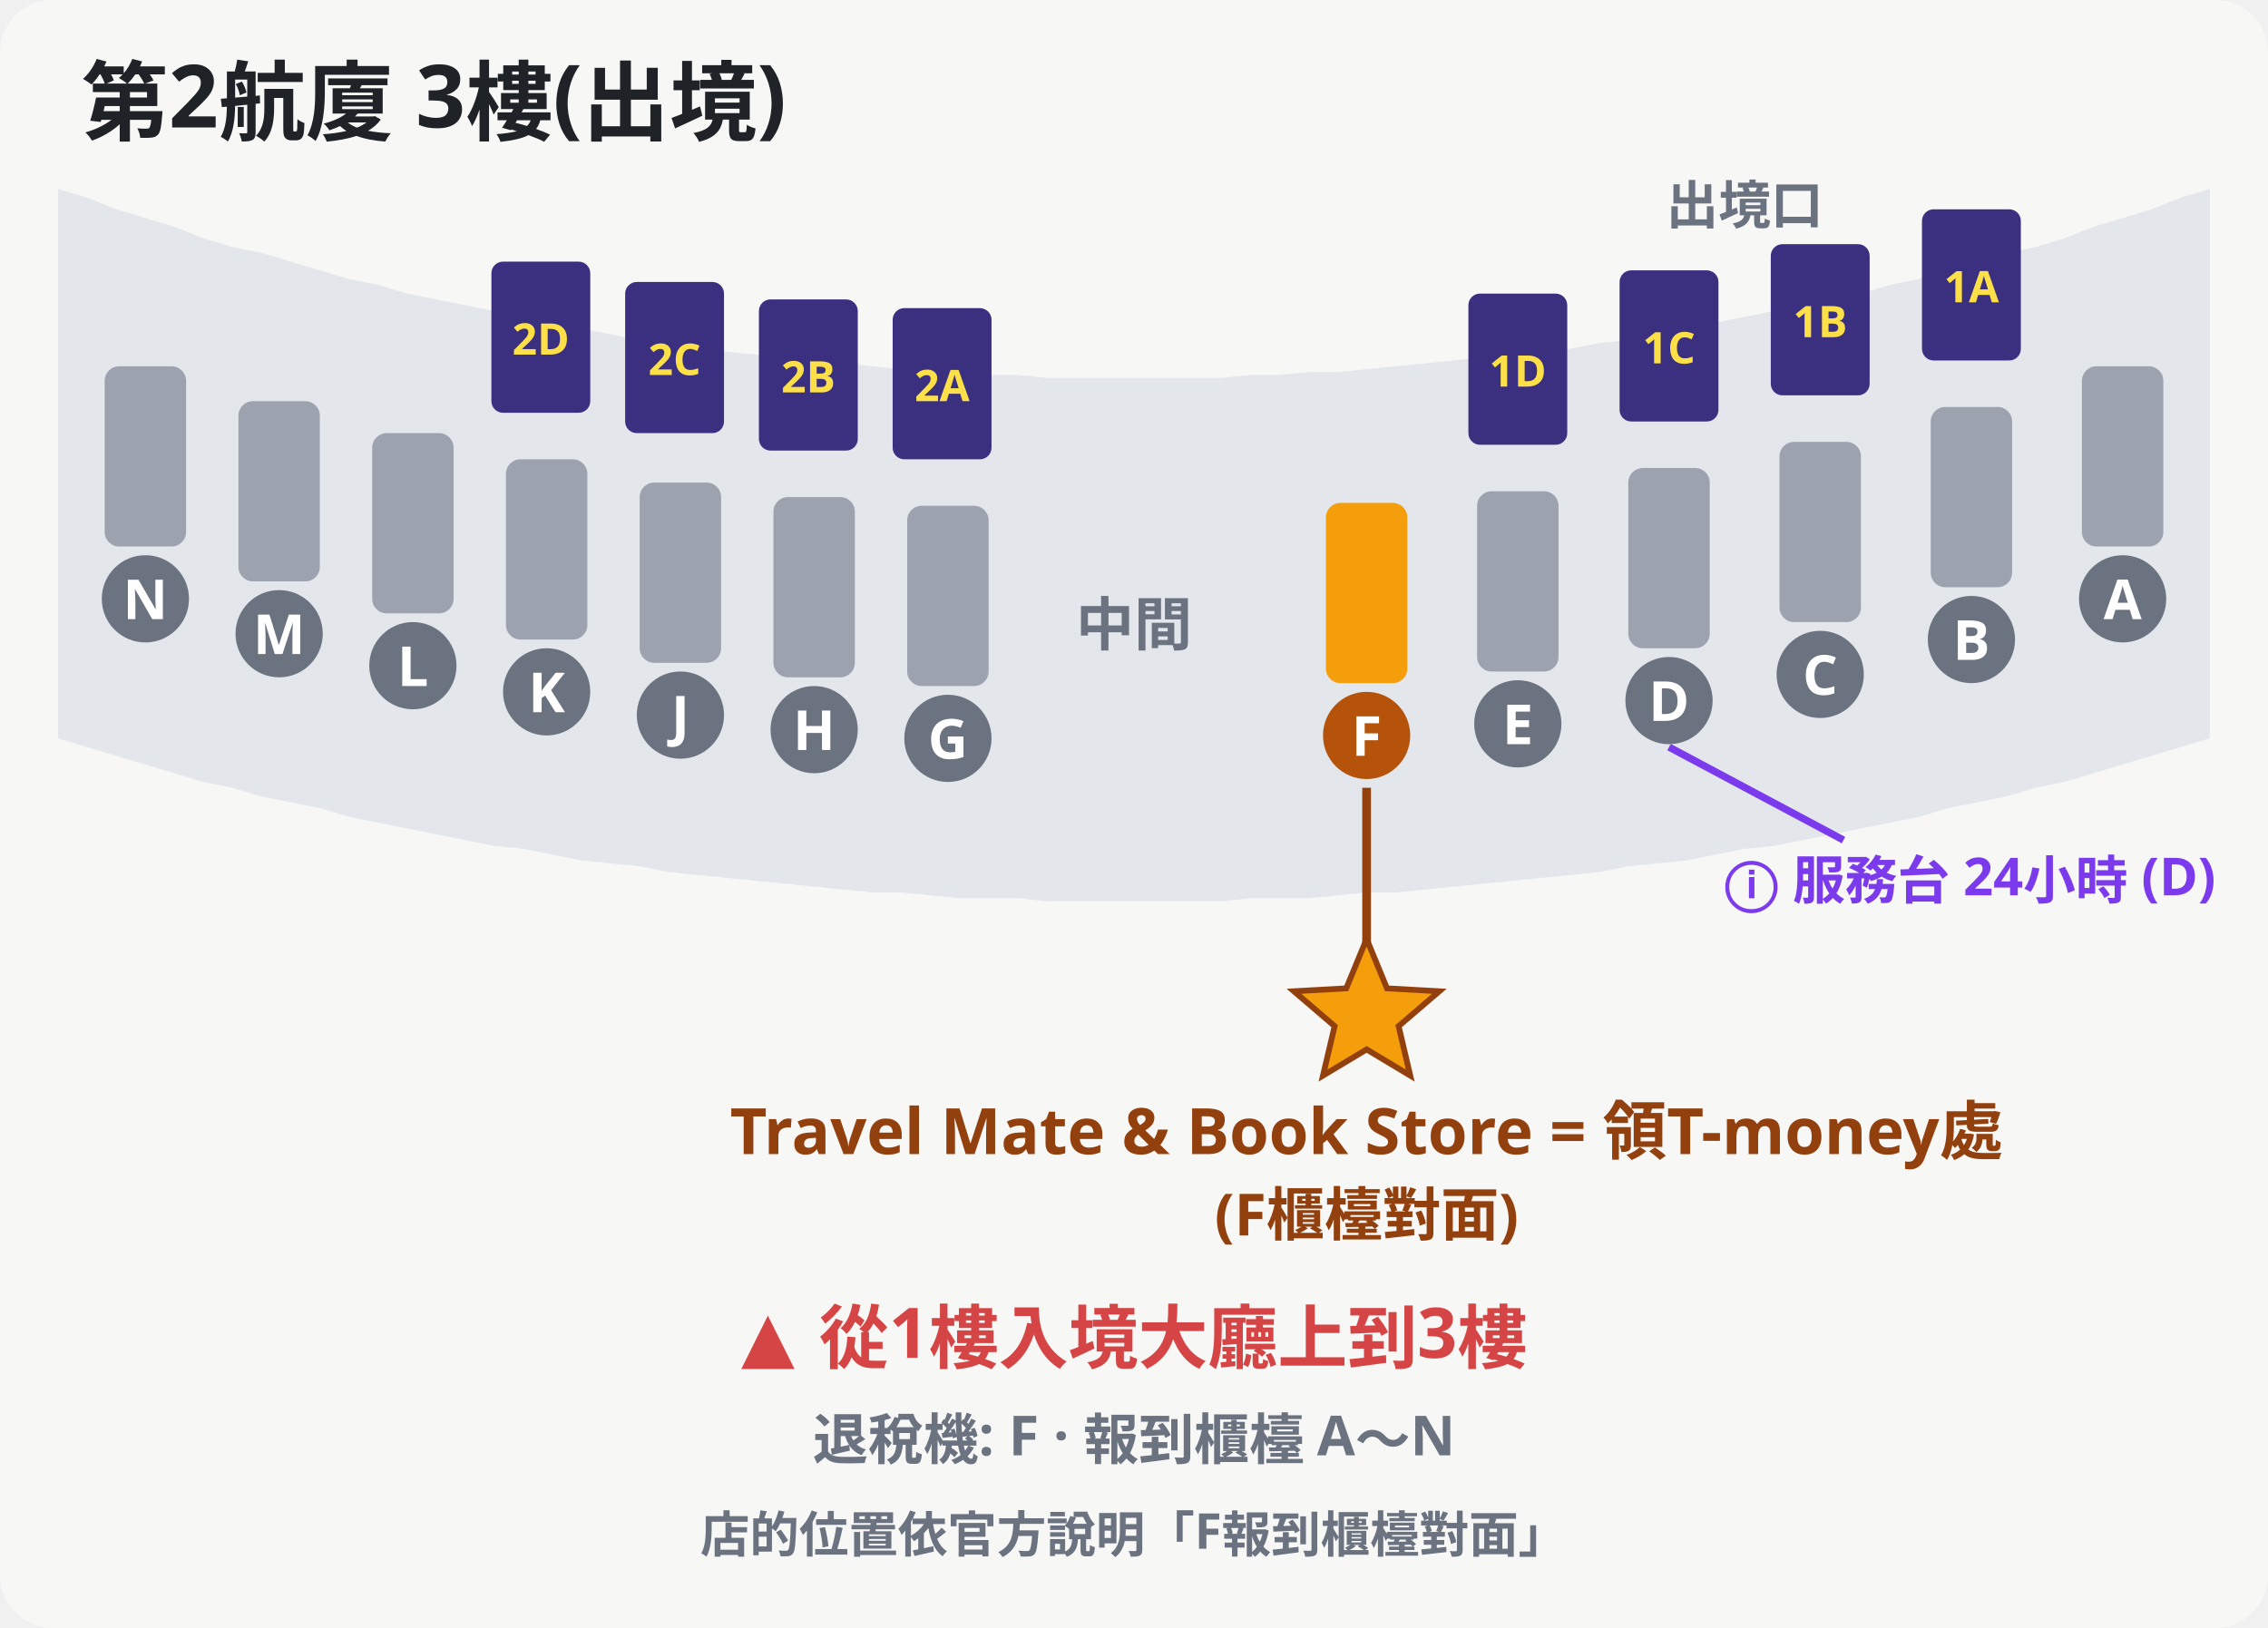
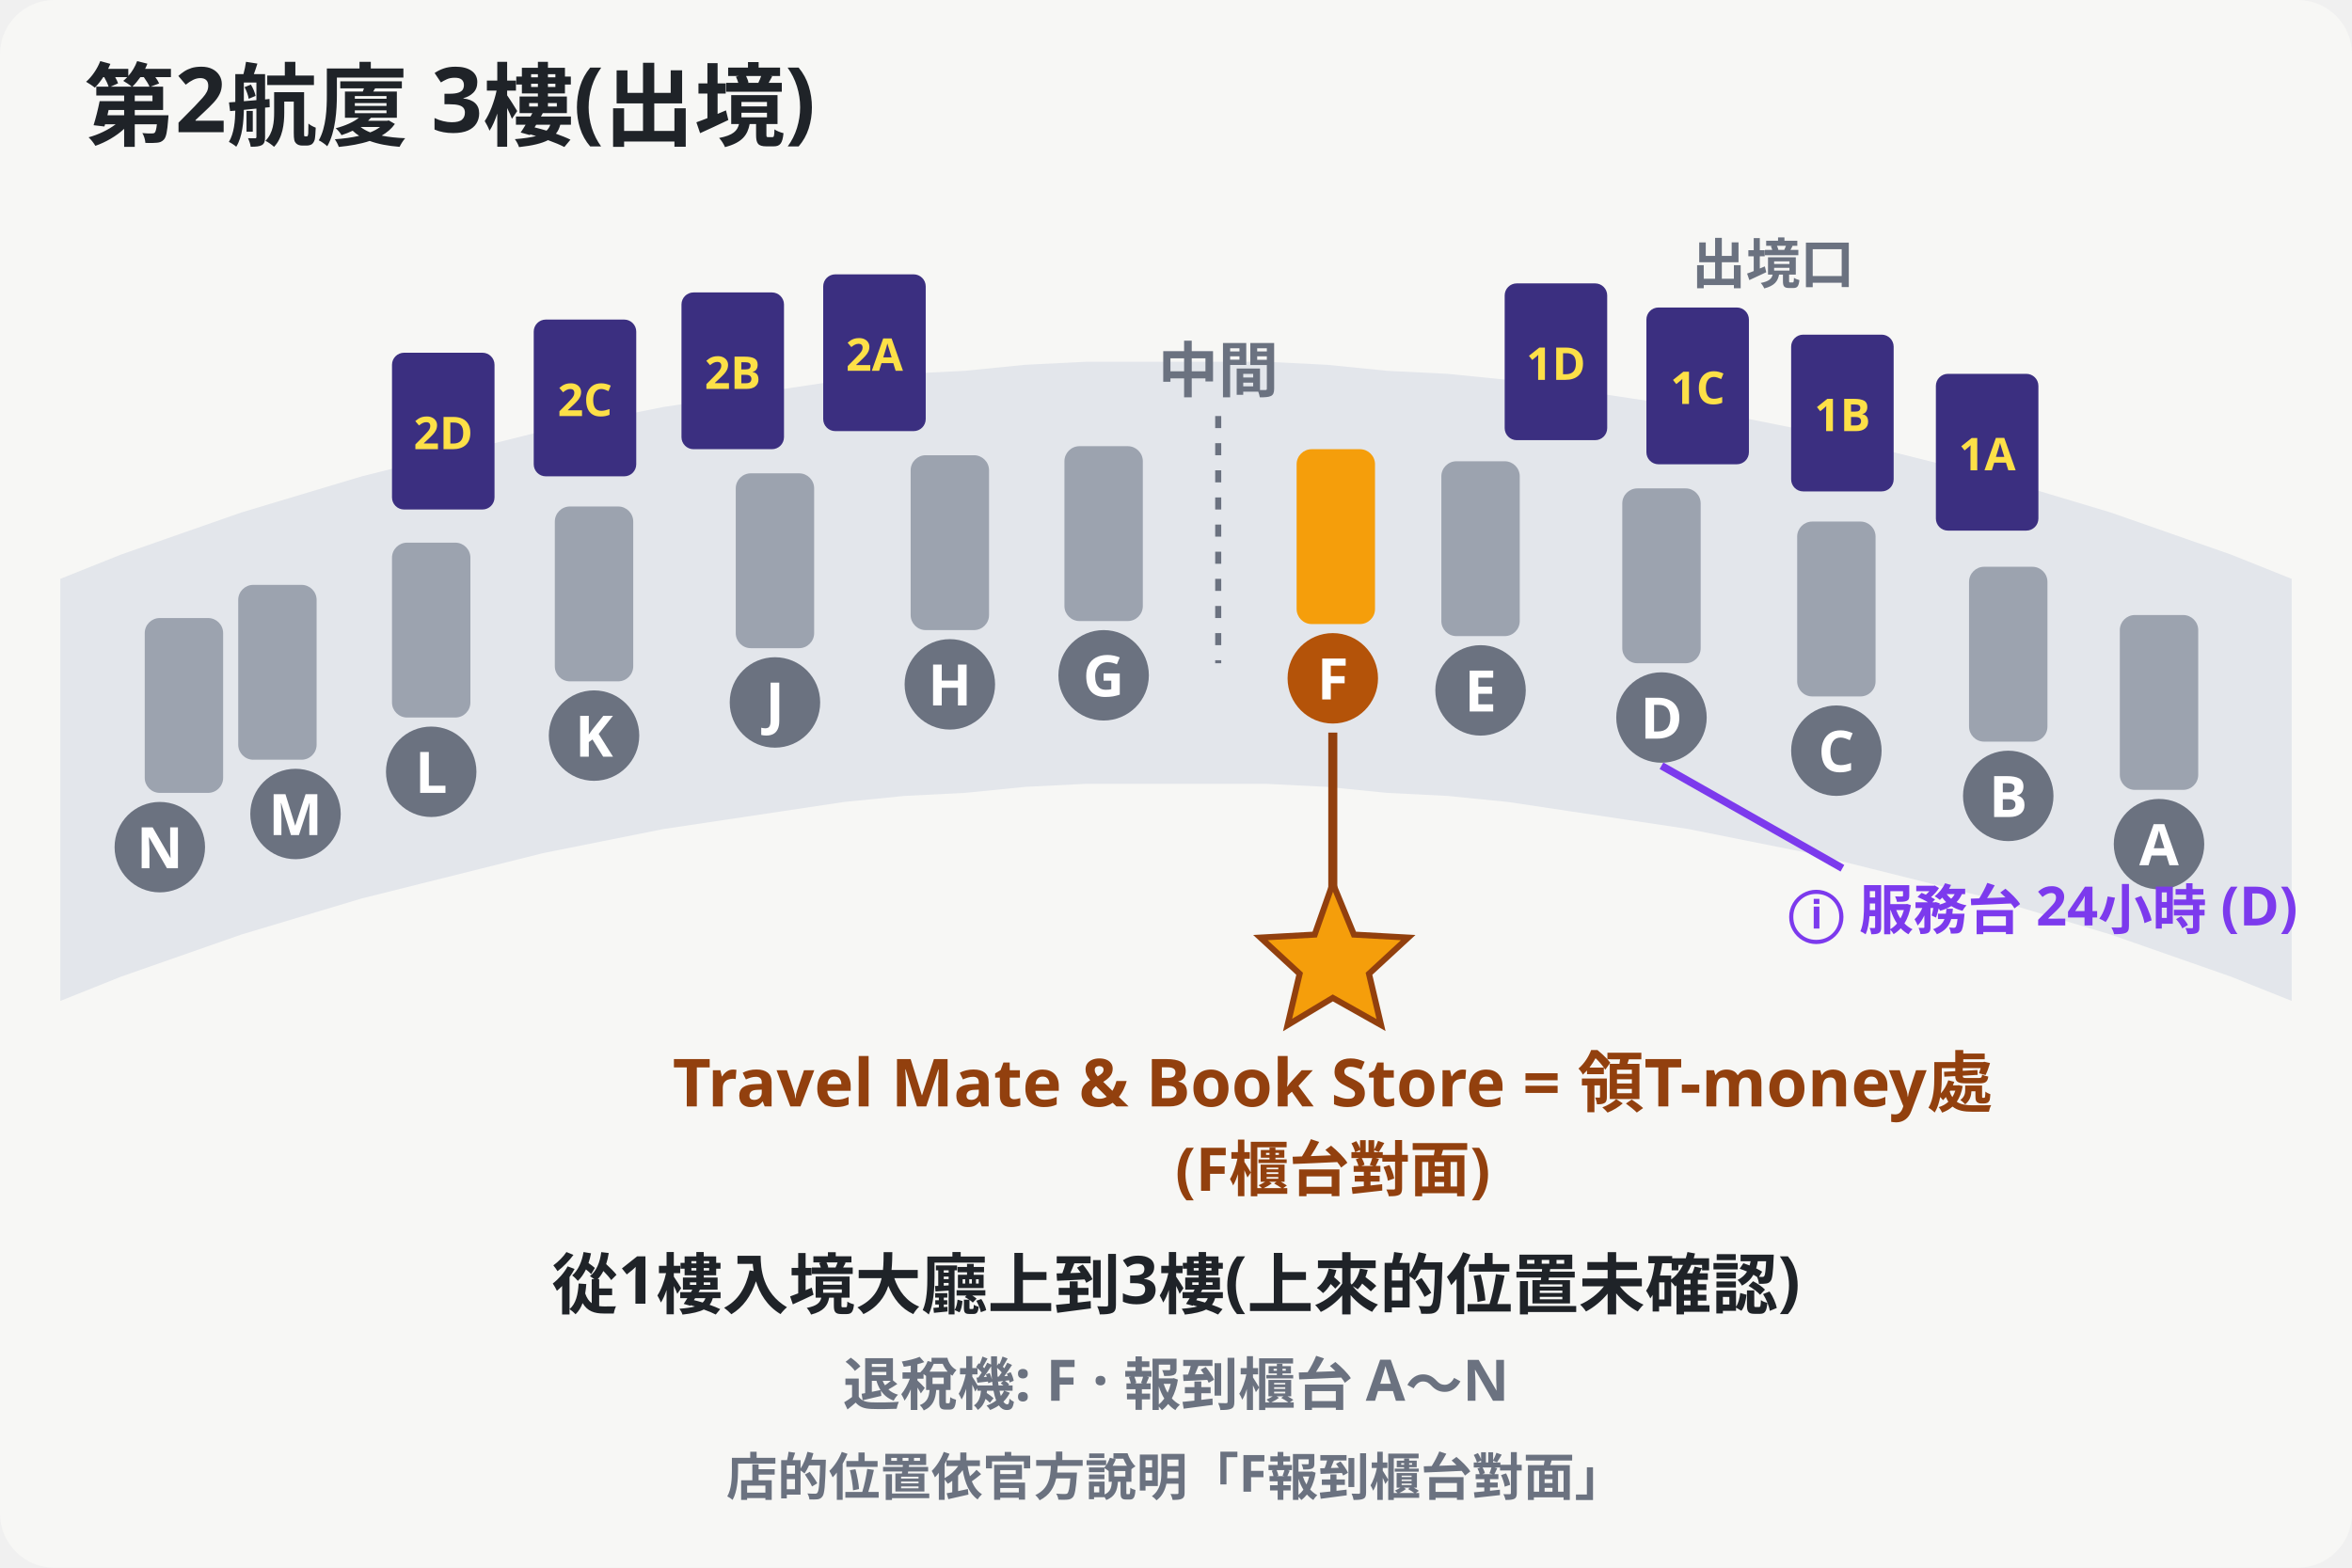
- <svg xmlns="http://www.w3.org/2000/svg" viewBox="0 0 780 560" role="img" aria-label="第2航廈 3樓(出境): Travel Mate &amp; Book Store = 領T-money處">
-   <rect width="780" height="560" rx="18" fill="#f7f7f5" />
+ <svg xmlns="http://www.w3.org/2000/svg" viewBox="0 0 780 520" role="img" aria-label="第2航廈 3樓(出境): Travel Mate &amp; Book Store = 領T-money處">
+   <rect width="780" height="520" rx="18" fill="#f7f7f5" />
  <text x="28" y="46" font-size="30" font-weight="700" fill="#1f2328" text-anchor="start" font-family="Pretendard,Noto Sans KR,Noto Sans JP,Noto Sans TC,system-ui,sans-serif">第2航廈 3樓(出境)</text>
-   <path d="M20,254 L30,257 L40,260 L50,263 L60,266 L70,269 L80,271 L90,274 L100,276 L110,278 L120,281 L130,283 L140,285 L150,287 L160,289 L170,291 L180,292 L190,294 L200,296 L210,297 L220,298 L230,300 L240,301 L250,302 L260,303 L270,304 L280,305 L290,306 L300,307 L310,307 L320,308 L330,309 L340,309 L350,309 L360,310 L370,310 L380,310 L390,310 L400,310 L410,310 L420,310 L430,309 L440,309 L450,309 L460,308 L470,307 L480,307 L490,306 L500,305 L510,304 L520,303 L530,302 L540,301 L550,300 L560,298 L570,297 L580,296 L590,294 L600,292 L610,291 L620,289 L630,287 L640,285 L650,283 L660,281 L670,278 L680,276 L690,274 L700,271 L710,269 L720,266 L730,263 L740,260 L750,257 L760,254 L760,65 L750,68 L740,72 L730,75 L720,78 L710,82 L700,85 L690,87 L680,90 L670,93 L660,96 L650,98 L640,101 L630,103 L620,105 L610,107 L600,109 L590,111 L580,113 L570,115 L560,117 L550,118 L540,120 L530,121 L520,122 L510,123 L500,124 L490,125 L480,126 L470,127 L460,128 L450,128 L440,129 L430,129 L420,130 L410,130 L400,130 L390,130 L380,130 L370,130 L360,130 L350,129 L340,129 L330,128 L320,128 L310,127 L300,126 L290,125 L280,124 L270,123 L260,122 L250,121 L240,120 L230,118 L220,117 L210,115 L200,113 L190,111 L180,109 L170,107 L160,105 L150,103 L140,101 L130,98 L120,96 L110,93 L100,90 L90,87 L80,85 L70,82 L60,78 L50,75 L40,72 L30,68 L20,65Z" fill="#e3e6eb" />
-   <rect x="36" y="126" width="28" height="62" rx="5" fill="#9ca3af" />
-   <circle cx="50" cy="206" r="15" fill="#6b7280" />
-   <text x="50" y="213" font-size="19" font-weight="700" fill="#fff" text-anchor="middle" font-family="Pretendard,Noto Sans KR,Noto Sans JP,Noto Sans TC,system-ui,sans-serif">N</text>
-   <rect x="82" y="138" width="28" height="62" rx="5" fill="#9ca3af" />
-   <circle cx="96" cy="218" r="15" fill="#6b7280" />
-   <text x="96" y="225" font-size="19" font-weight="700" fill="#fff" text-anchor="middle" font-family="Pretendard,Noto Sans KR,Noto Sans JP,Noto Sans TC,system-ui,sans-serif">M</text>
-   <rect x="128" y="149" width="28" height="62" rx="5" fill="#9ca3af" />
-   <circle cx="142" cy="229" r="15" fill="#6b7280" />
-   <text x="142" y="236" font-size="19" font-weight="700" fill="#fff" text-anchor="middle" font-family="Pretendard,Noto Sans KR,Noto Sans JP,Noto Sans TC,system-ui,sans-serif">L</text>
-   <rect x="174" y="158" width="28" height="62" rx="5" fill="#9ca3af" />
-   <circle cx="188" cy="238" r="15" fill="#6b7280" />
-   <text x="188" y="245" font-size="19" font-weight="700" fill="#fff" text-anchor="middle" font-family="Pretendard,Noto Sans KR,Noto Sans JP,Noto Sans TC,system-ui,sans-serif">K</text>
-   <rect x="220" y="166" width="28" height="62" rx="5" fill="#9ca3af" />
-   <circle cx="234" cy="246" r="15" fill="#6b7280" />
-   <text x="234" y="253" font-size="19" font-weight="700" fill="#fff" text-anchor="middle" font-family="Pretendard,Noto Sans KR,Noto Sans JP,Noto Sans TC,system-ui,sans-serif">J</text>
-   <rect x="266" y="171" width="28" height="62" rx="5" fill="#9ca3af" />
-   <circle cx="280" cy="251" r="15" fill="#6b7280" />
-   <text x="280" y="258" font-size="19" font-weight="700" fill="#fff" text-anchor="middle" font-family="Pretendard,Noto Sans KR,Noto Sans JP,Noto Sans TC,system-ui,sans-serif">H</text>
-   <rect x="312" y="174" width="28" height="62" rx="5" fill="#9ca3af" />
-   <circle cx="326" cy="254" r="15" fill="#6b7280" />
-   <text x="326" y="261" font-size="19" font-weight="700" fill="#fff" text-anchor="middle" font-family="Pretendard,Noto Sans KR,Noto Sans JP,Noto Sans TC,system-ui,sans-serif">G</text>
-   <rect x="456" y="173" width="28" height="62" rx="5" fill="#f59e0b" />
-   <circle cx="470" cy="253" r="15" fill="#b45309" />
-   <text x="470" y="260" font-size="19" font-weight="700" fill="#fff" text-anchor="middle" font-family="Pretendard,Noto Sans KR,Noto Sans JP,Noto Sans TC,system-ui,sans-serif">F</text>
-   <rect x="508" y="169" width="28" height="62" rx="5" fill="#9ca3af" />
-   <circle cx="522" cy="249" r="15" fill="#6b7280" />
-   <text x="522" y="256" font-size="19" font-weight="700" fill="#fff" text-anchor="middle" font-family="Pretendard,Noto Sans KR,Noto Sans JP,Noto Sans TC,system-ui,sans-serif">E</text>
-   <rect x="560" y="161" width="28" height="62" rx="5" fill="#9ca3af" />
-   <circle cx="574" cy="241" r="15" fill="#6b7280" />
-   <text x="574" y="248" font-size="19" font-weight="700" fill="#fff" text-anchor="middle" font-family="Pretendard,Noto Sans KR,Noto Sans JP,Noto Sans TC,system-ui,sans-serif">D</text>
-   <rect x="612" y="152" width="28" height="62" rx="5" fill="#9ca3af" />
-   <circle cx="626" cy="232" r="15" fill="#6b7280" />
-   <text x="626" y="239" font-size="19" font-weight="700" fill="#fff" text-anchor="middle" font-family="Pretendard,Noto Sans KR,Noto Sans JP,Noto Sans TC,system-ui,sans-serif">C</text>
-   <rect x="664" y="140" width="28" height="62" rx="5" fill="#9ca3af" />
-   <circle cx="678" cy="220" r="15" fill="#6b7280" />
-   <text x="678" y="227" font-size="19" font-weight="700" fill="#fff" text-anchor="middle" font-family="Pretendard,Noto Sans KR,Noto Sans JP,Noto Sans TC,system-ui,sans-serif">B</text>
-   <rect x="716" y="126" width="28" height="62" rx="5" fill="#9ca3af" />
-   <circle cx="730" cy="206" r="15" fill="#6b7280" />
-   <text x="730" y="213" font-size="19" font-weight="700" fill="#fff" text-anchor="middle" font-family="Pretendard,Noto Sans KR,Noto Sans JP,Noto Sans TC,system-ui,sans-serif">A</text>
-   <text x="390" y="222" font-size="20" font-weight="700" fill="#6b7280" text-anchor="middle" font-family="Pretendard,Noto Sans KR,Noto Sans JP,Noto Sans TC,system-ui,sans-serif">中間</text>
-   <rect x="169" y="90" width="34" height="52" rx="4" fill="#3b2f80" />
-   <text x="186" y="122" font-size="15" font-weight="700" fill="#fde047" text-anchor="middle" font-family="Pretendard,Noto Sans KR,Noto Sans JP,Noto Sans TC,system-ui,sans-serif">2D</text>
-   <rect x="215" y="97" width="34" height="52" rx="4" fill="#3b2f80" />
-   <text x="232" y="129" font-size="15" font-weight="700" fill="#fde047" text-anchor="middle" font-family="Pretendard,Noto Sans KR,Noto Sans JP,Noto Sans TC,system-ui,sans-serif">2C</text>
-   <rect x="261" y="103" width="34" height="52" rx="4" fill="#3b2f80" />
-   <text x="278" y="135" font-size="15" font-weight="700" fill="#fde047" text-anchor="middle" font-family="Pretendard,Noto Sans KR,Noto Sans JP,Noto Sans TC,system-ui,sans-serif">2B</text>
-   <rect x="307" y="106" width="34" height="52" rx="4" fill="#3b2f80" />
-   <text x="324" y="138" font-size="15" font-weight="700" fill="#fde047" text-anchor="middle" font-family="Pretendard,Noto Sans KR,Noto Sans JP,Noto Sans TC,system-ui,sans-serif">2A</text>
-   <rect x="505" y="101" width="34" height="52" rx="4" fill="#3b2f80" />
-   <text x="522" y="133" font-size="15" font-weight="700" fill="#fde047" text-anchor="middle" font-family="Pretendard,Noto Sans KR,Noto Sans JP,Noto Sans TC,system-ui,sans-serif">1D</text>
-   <rect x="557" y="93" width="34" height="52" rx="4" fill="#3b2f80" />
-   <text x="574" y="125" font-size="15" font-weight="700" fill="#fde047" text-anchor="middle" font-family="Pretendard,Noto Sans KR,Noto Sans JP,Noto Sans TC,system-ui,sans-serif">1C</text>
-   <rect x="609" y="84" width="34" height="52" rx="4" fill="#3b2f80" />
-   <text x="626" y="116" font-size="15" font-weight="700" fill="#fde047" text-anchor="middle" font-family="Pretendard,Noto Sans KR,Noto Sans JP,Noto Sans TC,system-ui,sans-serif">1B</text>
-   <rect x="661" y="72" width="34" height="52" rx="4" fill="#3b2f80" />
-   <text x="678" y="104" font-size="15" font-weight="700" fill="#fde047" text-anchor="middle" font-family="Pretendard,Noto Sans KR,Noto Sans JP,Noto Sans TC,system-ui,sans-serif">1A</text>
-   <text x="600" y="77" font-size="18" font-weight="700" fill="#6b7280" text-anchor="middle" font-family="Pretendard,Noto Sans KR,Noto Sans JP,Noto Sans TC,system-ui,sans-serif">出境口</text>
-   <line x1="470" y1="271" x2="470" y2="329" stroke="#92400e" stroke-width="3" />
-   <polygon points="470,323 477,340 495,341 481,353 485,370 470,361 455,370 459,353 445,341 463,340" fill="#f59e0b" stroke="#92400e" stroke-width="2" />
-   <text x="470" y="397" font-size="22" font-weight="800" fill="#92400e" text-anchor="middle" font-family="Pretendard,Noto Sans KR,Noto Sans JP,Noto Sans TC,system-ui,sans-serif">Travel Mate &amp; Book Store = 領T-money處</text>
-   <text x="470" y="425" font-size="20" font-weight="700" fill="#92400e" text-anchor="middle" font-family="Pretendard,Noto Sans KR,Noto Sans JP,Noto Sans TC,system-ui,sans-serif">(F櫃檯對面)</text>
-   <line x1="574" y1="257" x2="634" y2="289" stroke="#7c3aed" stroke-width="2.5" />
-   <text x="762" y="309" font-size="18" font-weight="700" fill="#7c3aed" text-anchor="end" font-family="Pretendard,Noto Sans KR,Noto Sans JP,Noto Sans TC,system-ui,sans-serif">ⓘ 服務台 24小時 (D)</text>
-   <text x="390" y="468" font-size="24" font-weight="700" fill="#d64545" text-anchor="middle" font-family="Pretendard,Noto Sans KR,Noto Sans JP,Noto Sans TC,system-ui,sans-serif">▲ 從1樓入境大廳上到3樓</text>
-   <text x="390" y="502" font-size="19" font-weight="700" fill="#6b7280" text-anchor="middle" font-family="Pretendard,Noto Sans KR,Noto Sans JP,Noto Sans TC,system-ui,sans-serif">退稅機: F · 報到櫃檯 A〜N</text>
-   <text x="390" y="534" font-size="17" font-weight="600" fill="#6b7280" text-anchor="middle" font-family="Pretendard,Noto Sans KR,Noto Sans JP,Noto Sans TC,system-ui,sans-serif">店的位置依官方說明「F報到櫃檯對面」</text>
+   <path d="M20,192 L40,184 L60,177 L80,170 L100,164 L120,158 L140,153 L160,148 L180,143 L200,139 L220,135 L240,132 L260,129 L280,126 L300,124 L320,123 L340,121 L360,120 L380,120 L400,120 L420,120 L440,121 L460,123 L480,124 L500,126 L520,129 L540,132 L560,135 L580,139 L600,143 L620,148 L640,153 L660,158 L680,164 L700,170 L720,177 L740,184 L760,192 L760,332 L740,324 L720,317 L700,310 L680,304 L660,298 L640,293 L620,288 L600,283 L580,279 L560,275 L540,272 L520,269 L500,266 L480,264 L460,263 L440,261 L420,260 L400,260 L380,260 L360,260 L340,261 L320,263 L300,264 L280,266 L260,269 L240,272 L220,275 L200,279 L180,283 L160,288 L140,293 L120,298 L100,304 L80,310 L60,317 L40,324 L20,332Z" fill="#e3e6eb" />
+   <rect x="48" y="205" width="26" height="58" rx="5" fill="#9ca3af" />
+   <circle cx="53" cy="281" r="15" fill="#6b7280" />
+   <text x="53" y="288" font-size="19" font-weight="700" fill="#fff" text-anchor="middle" font-family="Pretendard,Noto Sans KR,Noto Sans JP,Noto Sans TC,system-ui,sans-serif">N</text>
+   <rect x="79" y="194" width="26" height="58" rx="5" fill="#9ca3af" />
+   <circle cx="98" cy="270" r="15" fill="#6b7280" />
+   <text x="98" y="277" font-size="19" font-weight="700" fill="#fff" text-anchor="middle" font-family="Pretendard,Noto Sans KR,Noto Sans JP,Noto Sans TC,system-ui,sans-serif">M</text>
+   <rect x="130" y="180" width="26" height="58" rx="5" fill="#9ca3af" />
+   <circle cx="143" cy="256" r="15" fill="#6b7280" />
+   <text x="143" y="263" font-size="19" font-weight="700" fill="#fff" text-anchor="middle" font-family="Pretendard,Noto Sans KR,Noto Sans JP,Noto Sans TC,system-ui,sans-serif">L</text>
+   <rect x="184" y="168" width="26" height="58" rx="5" fill="#9ca3af" />
+   <circle cx="197" cy="244" r="15" fill="#6b7280" />
+   <text x="197" y="251" font-size="19" font-weight="700" fill="#fff" text-anchor="middle" font-family="Pretendard,Noto Sans KR,Noto Sans JP,Noto Sans TC,system-ui,sans-serif">K</text>
+   <rect x="244" y="157" width="26" height="58" rx="5" fill="#9ca3af" />
+   <circle cx="257" cy="233" r="15" fill="#6b7280" />
+   <text x="257" y="240" font-size="19" font-weight="700" fill="#fff" text-anchor="middle" font-family="Pretendard,Noto Sans KR,Noto Sans JP,Noto Sans TC,system-ui,sans-serif">J</text>
+   <rect x="302" y="151" width="26" height="58" rx="5" fill="#9ca3af" />
+   <circle cx="315" cy="227" r="15" fill="#6b7280" />
+   <text x="315" y="234" font-size="19" font-weight="700" fill="#fff" text-anchor="middle" font-family="Pretendard,Noto Sans KR,Noto Sans JP,Noto Sans TC,system-ui,sans-serif">H</text>
+   <rect x="353" y="148" width="26" height="58" rx="5" fill="#9ca3af" />
+   <circle cx="366" cy="224" r="15" fill="#6b7280" />
+   <text x="366" y="231" font-size="19" font-weight="700" fill="#fff" text-anchor="middle" font-family="Pretendard,Noto Sans KR,Noto Sans JP,Noto Sans TC,system-ui,sans-serif">G</text>
+   <rect x="430" y="149" width="26" height="58" rx="5" fill="#f59e0b" />
+   <circle cx="442" cy="225" r="15" fill="#b45309" />
+   <text x="442" y="232" font-size="19" font-weight="700" fill="#fff" text-anchor="middle" font-family="Pretendard,Noto Sans KR,Noto Sans JP,Noto Sans TC,system-ui,sans-serif">F</text>
+   <rect x="478" y="153" width="26" height="58" rx="5" fill="#9ca3af" />
+   <circle cx="491" cy="229" r="15" fill="#6b7280" />
+   <text x="491" y="236" font-size="19" font-weight="700" fill="#fff" text-anchor="middle" font-family="Pretendard,Noto Sans KR,Noto Sans JP,Noto Sans TC,system-ui,sans-serif">E</text>
+   <rect x="538" y="162" width="26" height="58" rx="5" fill="#9ca3af" />
+   <circle cx="551" cy="238" r="15" fill="#6b7280" />
+   <text x="551" y="245" font-size="19" font-weight="700" fill="#fff" text-anchor="middle" font-family="Pretendard,Noto Sans KR,Noto Sans JP,Noto Sans TC,system-ui,sans-serif">D</text>
+   <rect x="596" y="173" width="26" height="58" rx="5" fill="#9ca3af" />
+   <circle cx="609" cy="249" r="15" fill="#6b7280" />
+   <text x="609" y="256" font-size="19" font-weight="700" fill="#fff" text-anchor="middle" font-family="Pretendard,Noto Sans KR,Noto Sans JP,Noto Sans TC,system-ui,sans-serif">C</text>
+   <rect x="653" y="188" width="26" height="58" rx="5" fill="#9ca3af" />
+   <circle cx="666" cy="264" r="15" fill="#6b7280" />
+   <text x="666" y="271" font-size="19" font-weight="700" fill="#fff" text-anchor="middle" font-family="Pretendard,Noto Sans KR,Noto Sans JP,Noto Sans TC,system-ui,sans-serif">B</text>
+   <rect x="703" y="204" width="26" height="58" rx="5" fill="#9ca3af" />
+   <circle cx="716" cy="280" r="15" fill="#6b7280" />
+   <text x="716" y="287" font-size="19" font-weight="700" fill="#fff" text-anchor="middle" font-family="Pretendard,Noto Sans KR,Noto Sans JP,Noto Sans TC,system-ui,sans-serif">A</text>
+   <text x="404" y="130" font-size="20" font-weight="700" fill="#6b7280" text-anchor="middle" font-family="Pretendard,Noto Sans KR,Noto Sans JP,Noto Sans TC,system-ui,sans-serif">中間</text>
+   <path d="M404,138 L404,220" stroke="#6b7280" stroke-width="2" stroke-dasharray="4 5" />
+   <rect x="130" y="117" width="34" height="52" rx="4" fill="#3b2f80" />
+   <text x="147" y="149" font-size="15" font-weight="700" fill="#fde047" text-anchor="middle" font-family="Pretendard,Noto Sans KR,Noto Sans JP,Noto Sans TC,system-ui,sans-serif">2D</text>
+   <rect x="177" y="106" width="34" height="52" rx="4" fill="#3b2f80" />
+   <text x="194" y="138" font-size="15" font-weight="700" fill="#fde047" text-anchor="middle" font-family="Pretendard,Noto Sans KR,Noto Sans JP,Noto Sans TC,system-ui,sans-serif">2C</text>
+   <rect x="226" y="97" width="34" height="52" rx="4" fill="#3b2f80" />
+   <text x="243" y="129" font-size="15" font-weight="700" fill="#fde047" text-anchor="middle" font-family="Pretendard,Noto Sans KR,Noto Sans JP,Noto Sans TC,system-ui,sans-serif">2B</text>
+   <rect x="273" y="91" width="34" height="52" rx="4" fill="#3b2f80" />
+   <text x="290" y="123" font-size="15" font-weight="700" fill="#fde047" text-anchor="middle" font-family="Pretendard,Noto Sans KR,Noto Sans JP,Noto Sans TC,system-ui,sans-serif">2A</text>
+   <rect x="499" y="94" width="34" height="52" rx="4" fill="#3b2f80" />
+   <text x="516" y="126" font-size="15" font-weight="700" fill="#fde047" text-anchor="middle" font-family="Pretendard,Noto Sans KR,Noto Sans JP,Noto Sans TC,system-ui,sans-serif">1D</text>
+   <rect x="546" y="102" width="34" height="52" rx="4" fill="#3b2f80" />
+   <text x="563" y="134" font-size="15" font-weight="700" fill="#fde047" text-anchor="middle" font-family="Pretendard,Noto Sans KR,Noto Sans JP,Noto Sans TC,system-ui,sans-serif">1C</text>
+   <rect x="594" y="111" width="34" height="52" rx="4" fill="#3b2f80" />
+   <text x="611" y="143" font-size="15" font-weight="700" fill="#fde047" text-anchor="middle" font-family="Pretendard,Noto Sans KR,Noto Sans JP,Noto Sans TC,system-ui,sans-serif">1B</text>
+   <rect x="642" y="124" width="34" height="52" rx="4" fill="#3b2f80" />
+   <text x="659" y="156" font-size="15" font-weight="700" fill="#fde047" text-anchor="middle" font-family="Pretendard,Noto Sans KR,Noto Sans JP,Noto Sans TC,system-ui,sans-serif">1A</text>
+   <text x="588" y="94" font-size="18" font-weight="700" fill="#6b7280" text-anchor="middle" font-family="Pretendard,Noto Sans KR,Noto Sans JP,Noto Sans TC,system-ui,sans-serif">出境口</text>
+   <line x1="442" y1="243" x2="442" y2="299" stroke="#92400e" stroke-width="3" />
+   <polygon points="442,293 449,310 467,311 454,323 458,340 442,331 427,340 431,323 418,311 436,310" fill="#f59e0b" stroke="#92400e" stroke-width="2" />
+   <text x="442" y="367" font-size="22" font-weight="800" fill="#92400e" text-anchor="middle" font-family="Pretendard,Noto Sans KR,Noto Sans JP,Noto Sans TC,system-ui,sans-serif">Travel Mate &amp; Book Store = 領T-money處</text>
+   <text x="442" y="395" font-size="20" font-weight="700" fill="#92400e" text-anchor="middle" font-family="Pretendard,Noto Sans KR,Noto Sans JP,Noto Sans TC,system-ui,sans-serif">(F櫃台對面)</text>
+   <line x1="551" y1="254" x2="611" y2="288" stroke="#7c3aed" stroke-width="2.5" />
+   <text x="762" y="308" font-size="18" font-weight="700" fill="#7c3aed" text-anchor="end" font-family="Pretendard,Noto Sans KR,Noto Sans JP,Noto Sans TC,system-ui,sans-serif">ⓘ 服務台 24小時 (D)</text>
+   <text x="390" y="434" font-size="22" font-weight="700" fill="#1f2328" text-anchor="middle" font-family="Pretendard,Noto Sans KR,Noto Sans JP,Noto Sans TC,system-ui,sans-serif">從1樓入境大廳上到3樓(上來的位置未確認)</text>
+   <text x="390" y="466" font-size="19" font-weight="700" fill="#6b7280" text-anchor="middle" font-family="Pretendard,Noto Sans KR,Noto Sans JP,Noto Sans TC,system-ui,sans-serif">退稅機: F · 報到櫃台 A〜N</text>
+   <text x="390" y="496" font-size="17" font-weight="600" fill="#6b7280" text-anchor="middle" font-family="Pretendard,Noto Sans KR,Noto Sans JP,Noto Sans TC,system-ui,sans-serif">店的位置依官方說明「F報到櫃台對面」</text>
</svg>
